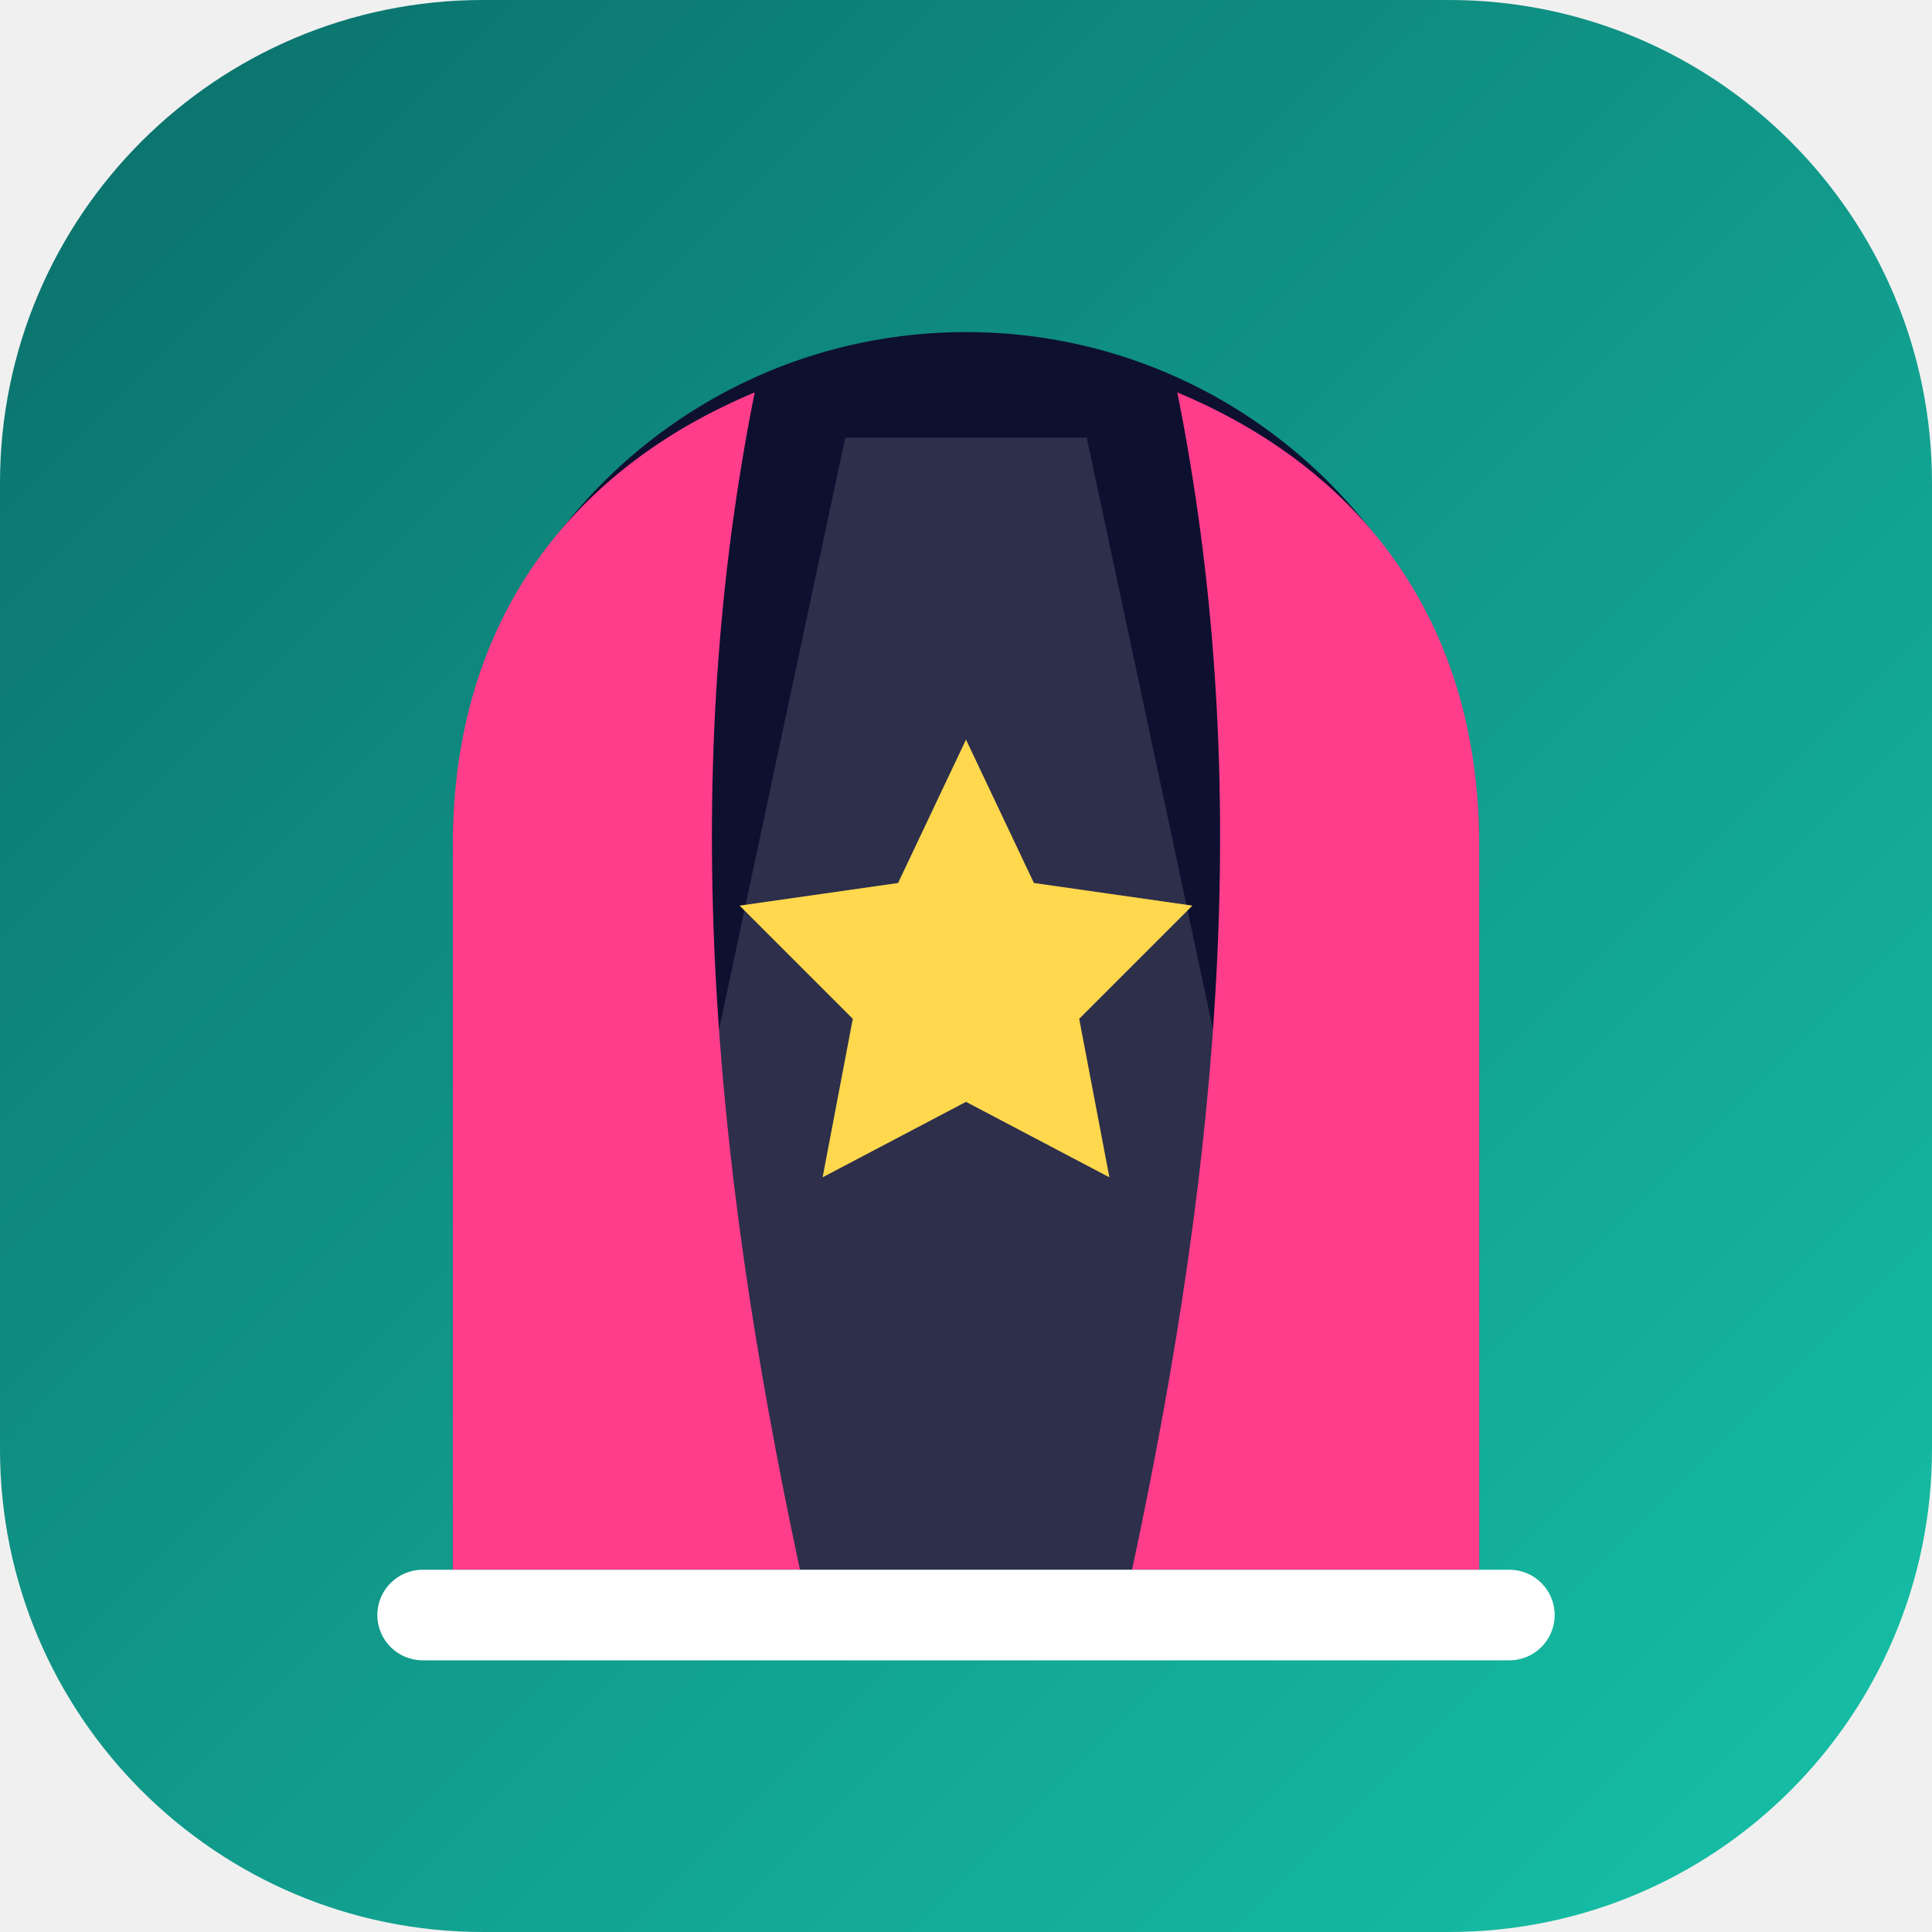
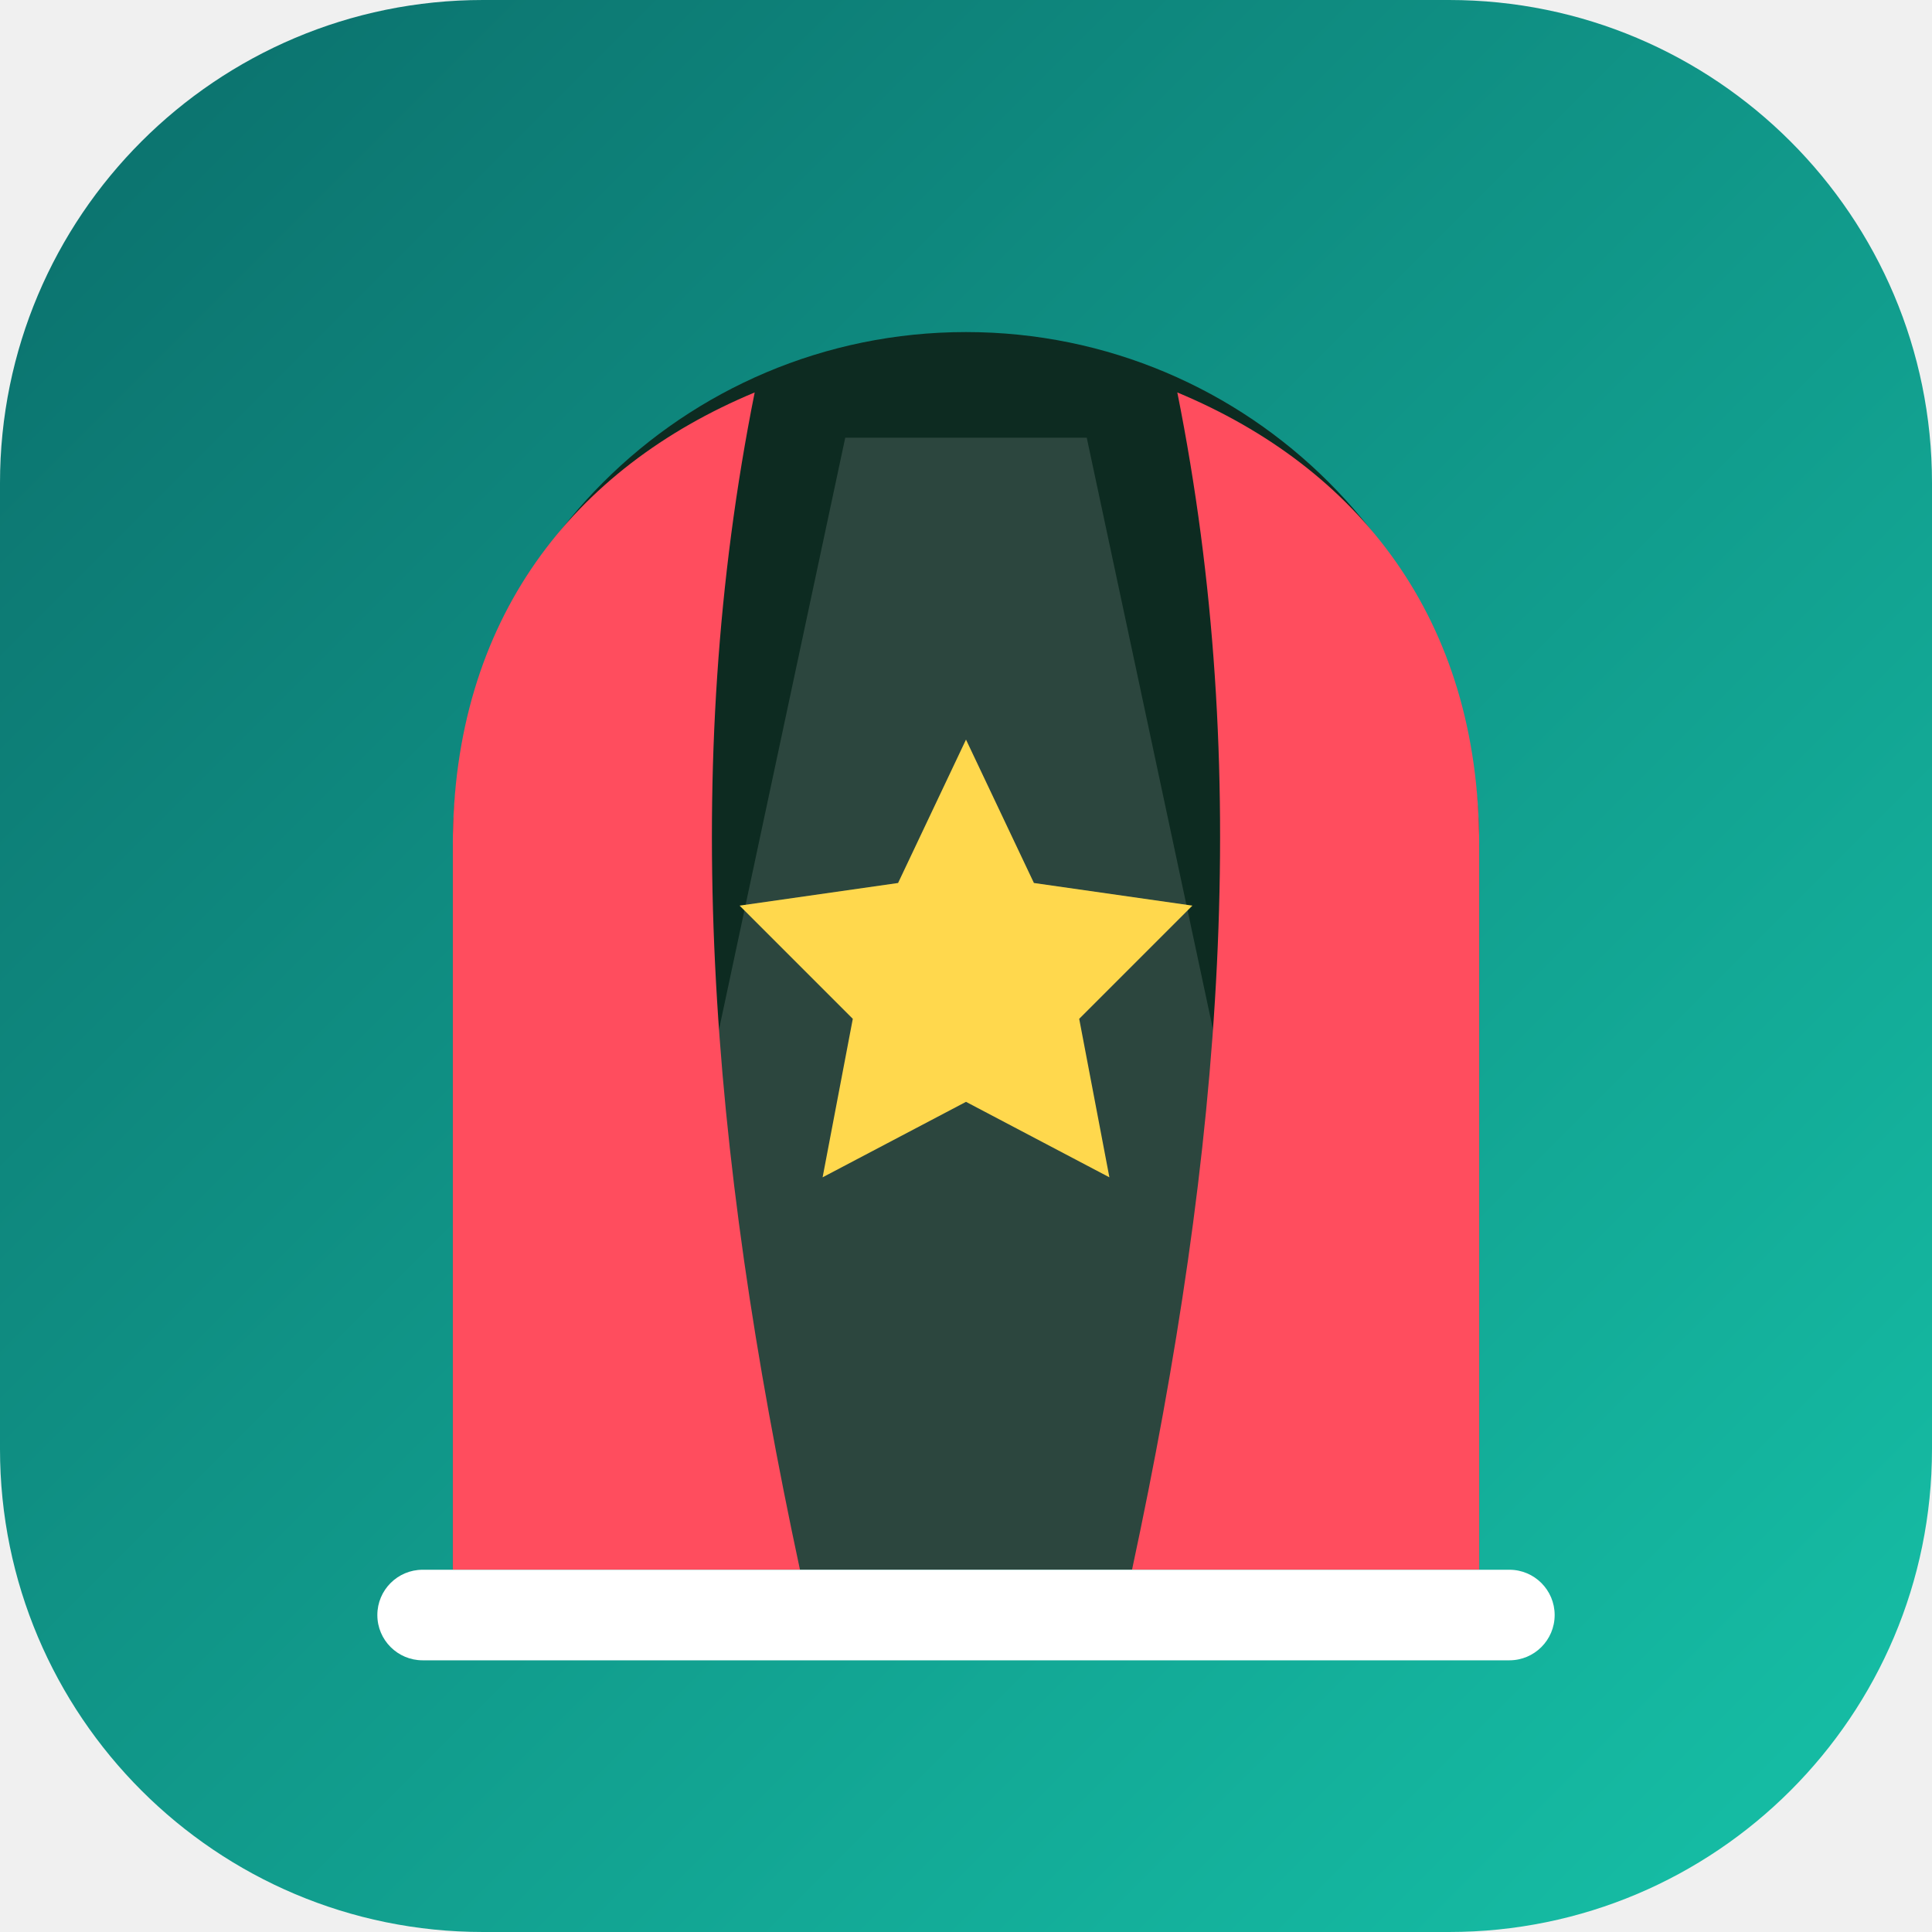
<svg xmlns="http://www.w3.org/2000/svg" viewBox="0 0 256 256">
  <defs>
    <linearGradient id="g" x1="0" y1="0" x2="1" y2="1">
      <stop offset="0" stop-color="#0B6E6B" />
      <stop offset="1" stop-color="#16C2A8" />
    </linearGradient>
  </defs>
  <rect width="256" height="256" rx="64" fill="url(#g)" />
-   <path d="M60 208V112a68 68 0 0 1 136 0v96Z" fill="#0E1030" />
+   <path d="M60 208V112a68 68 0 0 1 136 0v96Z" fill="#0d2b21" />
  <path d="M112 58h32l32 150H80Z" fill="#fff" opacity=".13" />
  <path d="m128 98 9 19 21 3-15 15 4 21-19-10-19 10 4-21-15-15 21-3Z" fill="#FFD84D" />
-   <path d="M60 208V112c0-30 16-50 40-60-10 50-6 100 6 156Z" fill="#FF3D8B" />
-   <path d="M196 208V112c0-30-16-50-40-60 10 50 6 100-6 156Z" fill="#FF3D8B" />
+   <path d="M60 208V112c0-30 16-50 40-60-10 50-6 100 6 156Z" fill="#ff4d5e" />
+   <path d="M196 208V112c0-30-16-50-40-60 10 50 6 100-6 156Z" fill="#ff4d5e" />
  <rect x="50" y="208" width="156" height="12" rx="6" fill="#fff" />
</svg>
